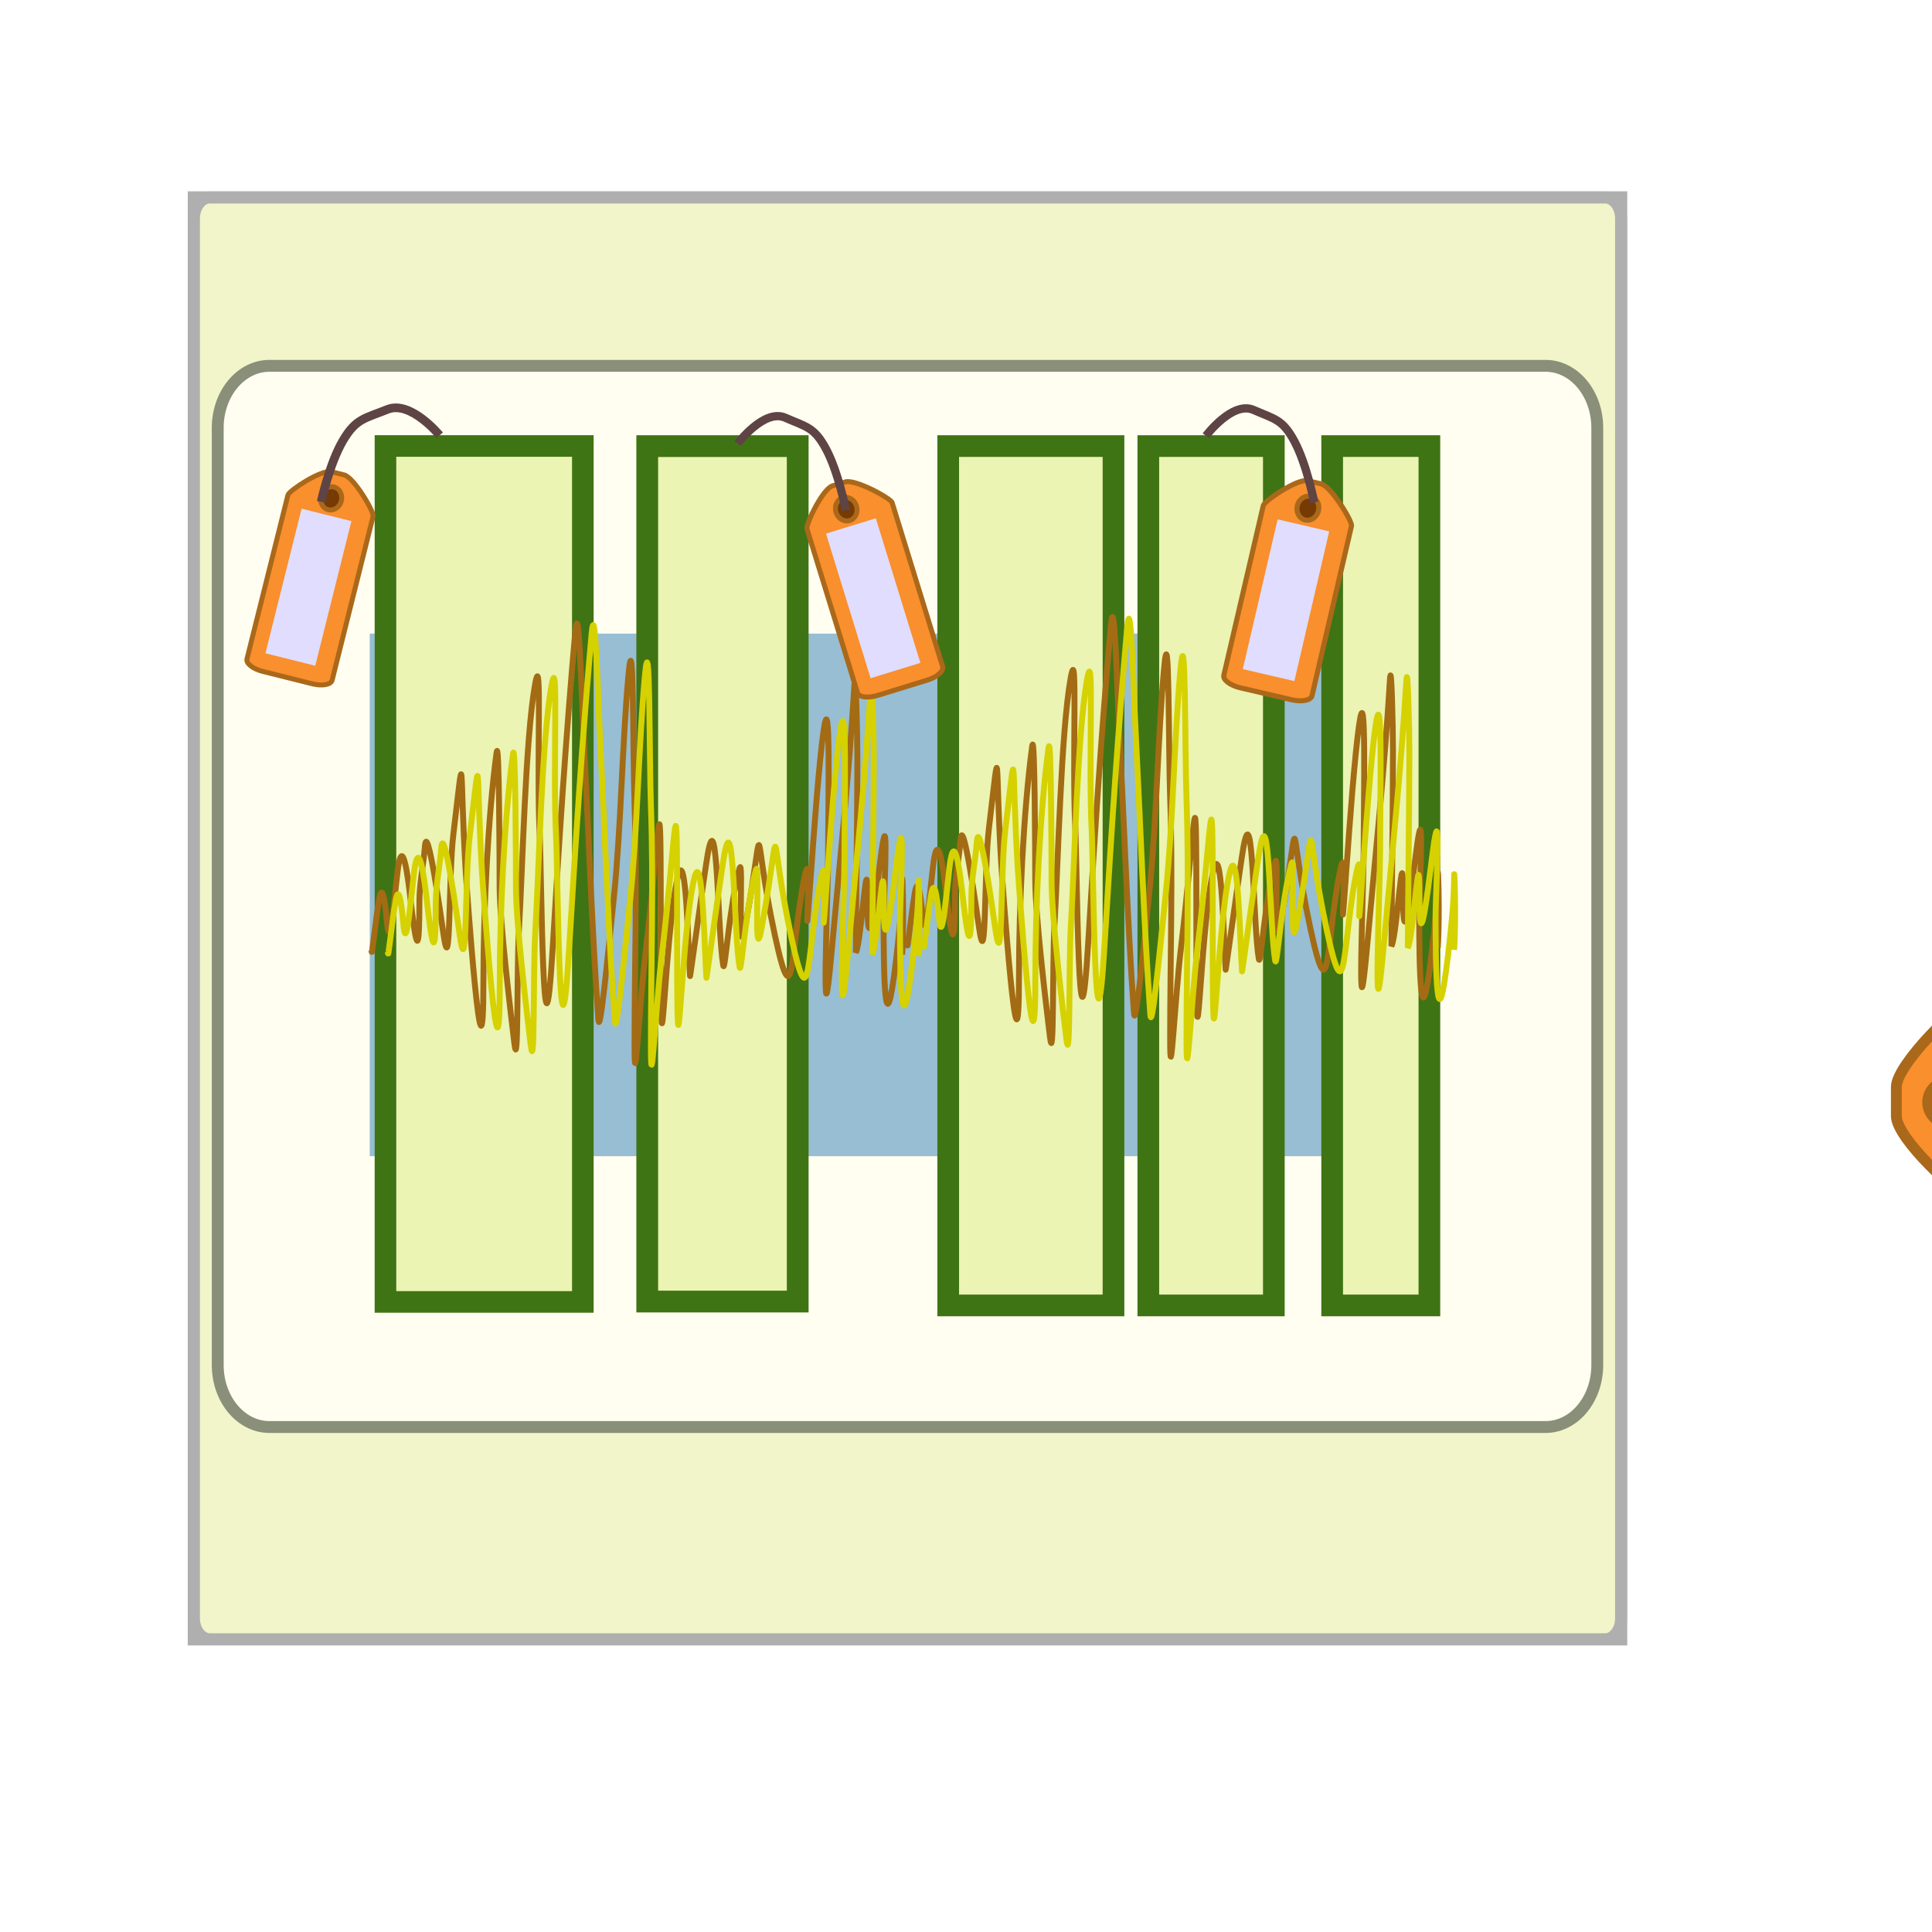
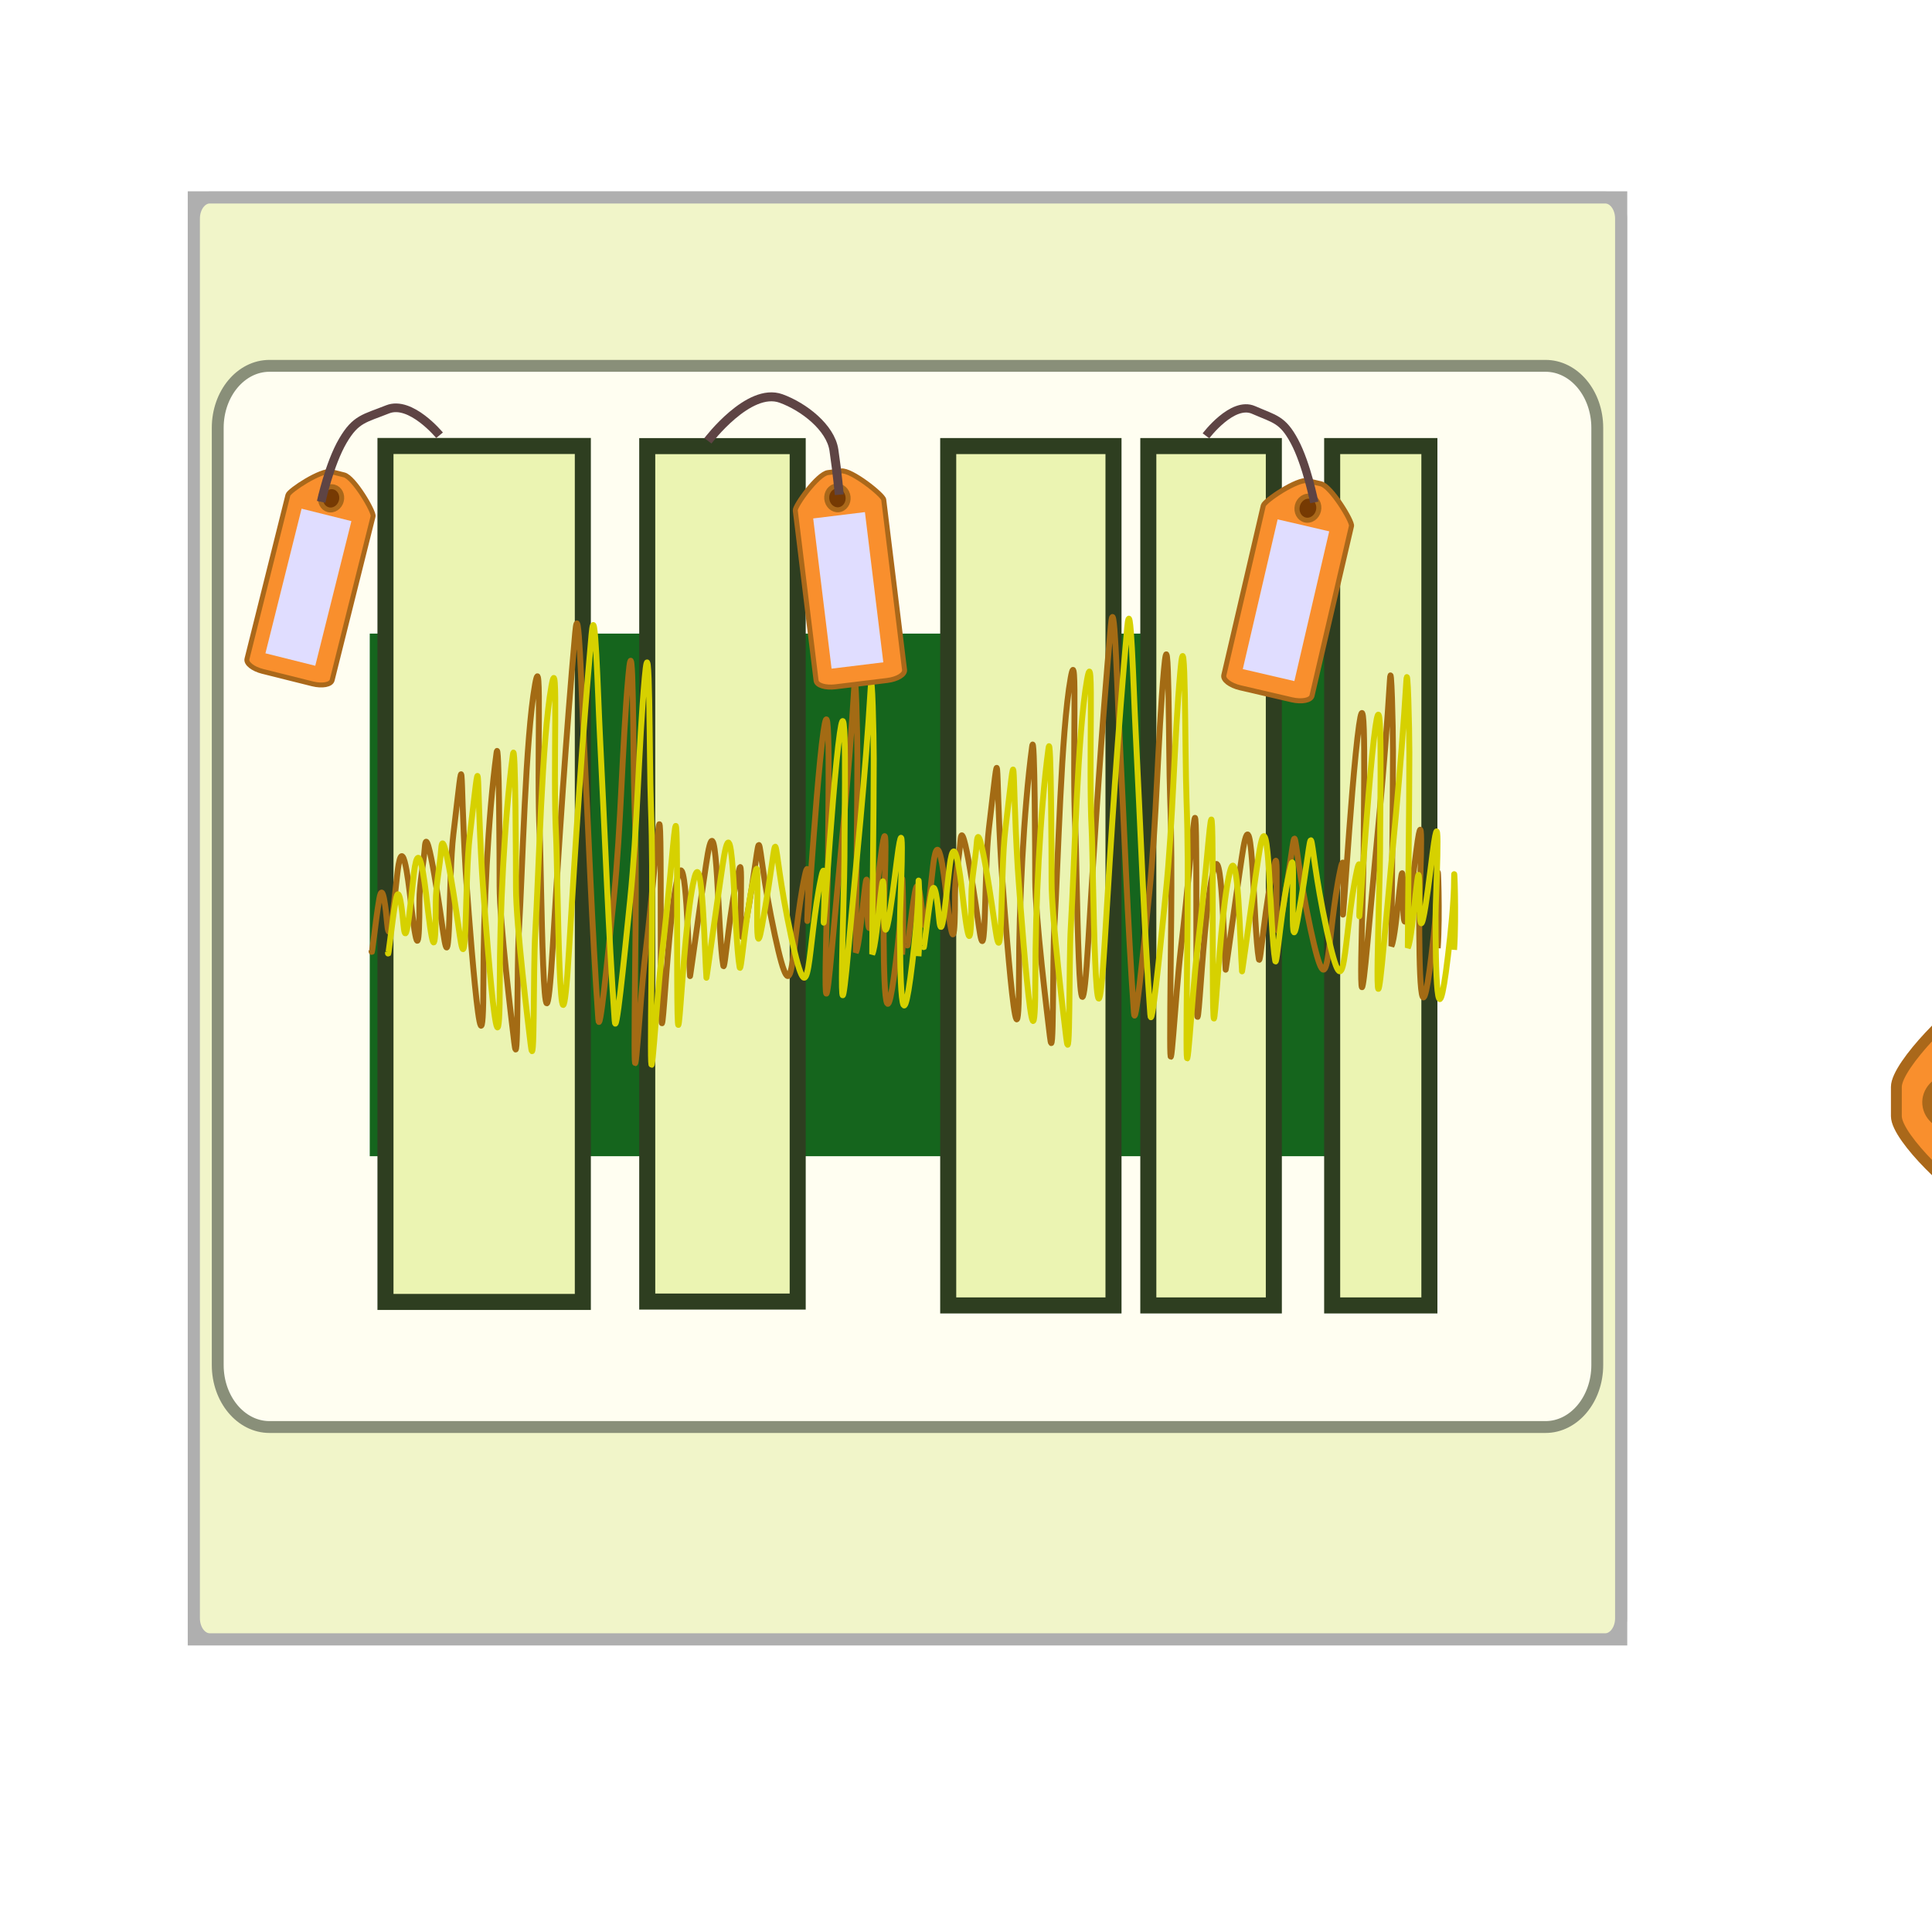
<svg xmlns="http://www.w3.org/2000/svg" width="800pt" height="800pt" id="svg2" version="1.0">
  <defs id="defs4" />
  <g id="layer1" style="display:inline">
    <rect style="opacity:1;color:#000000;fill:#afafaf;fill-opacity:1;fill-rule:evenodd;stroke:#afafaf;stroke-width:6.845;stroke-linecap:square;stroke-linejoin:miter;marker:none;marker-start:none;marker-mid:none;marker-end:none;stroke-miterlimit:4;stroke-dasharray:none;stroke-dashoffset:0;stroke-opacity:1;visibility:visible;display:inline;overflow:visible" id="rect1345" width="787.919" height="796" x="107.076" y="109.045" rx="0" ry="0" />
    <rect style="opacity:1;color:#000000;fill:#f1f5c9;fill-opacity:1;fill-rule:evenodd;stroke:#afafaf;stroke-width:6.595;stroke-linecap:round;stroke-linejoin:round;marker:none;marker-start:none;marker-mid:none;marker-end:none;stroke-miterlimit:4;stroke-dasharray:none;stroke-dashoffset:0;stroke-opacity:1;visibility:visible;display:inline;overflow:visible" id="rect2283" width="787.919" height="796" x="107.076" y="109.045" rx="8.772" ry="11.608" />
    <rect style="opacity:1;color:#000000;fill:#fffef1;fill-opacity:1;fill-rule:evenodd;stroke:#898f79;stroke-width:6.55;stroke-linecap:round;stroke-linejoin:round;marker:none;marker-start:none;marker-mid:none;marker-end:none;stroke-miterlimit:4;stroke-dasharray:none;stroke-dashoffset:0;stroke-opacity:1;visibility:visible;display:inline;overflow:visible" id="rect1400" width="761.655" height="585.888" x="120.208" y="201.98" rx="28.571" ry="34.235" />
-     <rect style="fill:#97bed2;fill-opacity:1;stroke:none;stroke-width:11.466;stroke-miterlimit:4;stroke-dasharray:none;stroke-opacity:1" id="rect1311" width="583.112" height="288.531" x="204.143" y="349.813" />
-     <rect style="fill:#ebf4b2;fill-opacity:1;stroke:#3f7414;stroke-width:11.97;stroke-miterlimit:4;stroke-dasharray:none;stroke-opacity:1" id="rect2236" width="69.3" height="474.457" x="633.992" y="246.278" />
-     <rect style="fill:#ebf4b2;fill-opacity:1;stroke:#3f7414;stroke-width:11.97;stroke-miterlimit:4;stroke-dasharray:none;stroke-opacity:1" id="rect2234" width="53.676" height="474.457" x="735.496" y="246.278" />
-     <rect style="fill:#ebf4b2;fill-opacity:1;stroke:#3f7414;stroke-width:11.921;stroke-miterlimit:4;stroke-dasharray:none;stroke-opacity:1" id="rect2240" width="108.964" height="472.575" x="212.821" y="246.229" />
-     <rect style="fill:#ebf4b2;fill-opacity:1;stroke:#3f7414;stroke-width:12.02;stroke-miterlimit:4;stroke-dasharray:none;stroke-opacity:1" id="rect2242" width="83.073" height="472.295" x="357.341" y="246.303" />
-     <rect style="fill:#ebf4b2;fill-opacity:1;stroke:#3f7414;stroke-width:11.97;stroke-miterlimit:4;stroke-dasharray:none;stroke-opacity:1" id="rect2244" width="91.255" height="474.457" x="523.512" y="246.278" />
+     <rect style="fill:#15651d;fill-opacity:1;stroke:none;stroke-width:11.466;stroke-miterlimit:4;stroke-dasharray:none;stroke-opacity:1" id="rect1311" width="583.112" height="288.531" x="204.143" y="349.813" />
+     <rect style="fill:#ebf4b2;fill-opacity:1;stroke:#2e3e20;stroke-width:8.858;stroke-miterlimit:4;stroke-dasharray:none;stroke-opacity:1;stroke-dashoffset:0" id="rect2236" width="69.3" height="474.457" x="633.992" y="246.278" />
+     <rect style="fill:#ebf4b2;fill-opacity:1;stroke:#2e3e20;stroke-width:8.858;stroke-miterlimit:4;stroke-dasharray:none;stroke-opacity:1;stroke-dashoffset:0" id="rect2234" width="53.676" height="474.457" x="735.496" y="246.278" />
+     <rect style="fill:#ebf4b2;fill-opacity:1;stroke:#2e3e20;stroke-width:8.858;stroke-miterlimit:4;stroke-dasharray:none;stroke-opacity:1;stroke-dashoffset:0" id="rect2240" width="108.964" height="472.575" x="212.821" y="246.229" />
+     <rect style="fill:#ebf4b2;fill-opacity:1;stroke:#2e3e20;stroke-width:8.858;stroke-miterlimit:4;stroke-dasharray:none;stroke-opacity:1;stroke-dashoffset:0" id="rect2242" width="83.073" height="472.295" x="357.341" y="246.303" />
+     <rect style="fill:#ebf4b2;fill-opacity:1;stroke:#2e3e20;stroke-width:8.858;stroke-miterlimit:4;stroke-dasharray:none;stroke-opacity:1;stroke-dashoffset:0" id="rect2244" width="91.255" height="474.457" x="523.512" y="246.278" />
    <g id="g2188" transform="matrix(1.178065,0,0,1.210302,201.7635,184.7941)">
      <path id="path1319" d="M 2.887,280.81 C 2.887,285.83 4.649,267.356 6.5,257.336 C 8.148,248.419 9.65,263.067 10.114,268.095 C 11.611,284.297 14.176,249.041 15.535,241.687 C 18.077,227.925 20.84,255.42 21.678,262.227 C 24.293,283.461 25.292,279.894 25.292,258.314 C 25.292,250.144 27.24,241.726 27.821,233.863 C 28.859,219.824 35.768,268.069 36.494,272.985 C 40.085,297.278 38.822,247.238 41.192,227.994 C 46.697,183.301 43.998,196.286 46.974,244.621 C 47.364,250.955 55.286,359.616 55.286,294.503 C 55.286,263.361 57.387,220.003 61.429,190.828 C 62.7,181.652 62.875,242.727 62.875,251.468 C 62.875,268.406 68.721,314.585 69.741,322.867 C 71.735,339.057 70.872,288.841 71.909,272.007 C 73.663,243.517 74.928,184.264 79.498,159.53 C 82.945,140.866 80.075,197.855 81.666,227.994 C 82.466,243.159 83.147,354.565 87.809,278.854 C 90.724,231.514 94.091,181.501 98.289,136.056 C 100.001,117.518 101.218,163.184 102.264,183.003 C 104.453,224.473 106.22,272.729 109.13,312.108 C 109.78,320.895 113.331,286.01 116.358,257.336 C 119.877,223.998 120.222,188.111 123.224,155.617 C 125.795,127.775 125.301,192.277 126.115,214.301 C 127.43,249.904 126.115,287.857 126.115,323.845 C 126.115,351.177 128.404,305.261 131.174,282.766 C 138.09,226.612 138.401,185.92 138.401,276.898 C 138.401,364.493 140.015,273.281 146.352,247.556 C 150.368,231.251 151.321,282.649 152.134,292.547 C 152.182,293.14 159.057,244.314 160.445,236.797 C 165.049,211.877 165.049,273.456 167.673,287.656 C 168.472,291.982 170.454,260.992 175.261,243.643 C 177.459,235.713 173.842,292.408 178.152,269.073 C 187.905,216.279 180.786,223.897 191.885,273.963 C 201.257,316.242 199.168,277.298 205.978,246.577 C 209.91,228.843 204.56,302.936 208.869,244.621 C 210.228,226.227 212.601,194.916 214.651,181.047 C 218.158,157.318 216.819,216.319 216.819,237.775 C 216.819,254.331 213.16,339.004 218.626,279.832 C 222.347,239.554 226.588,201.396 229.106,160.508 C 229.764,149.818 230.551,181.946 230.551,192.784 C 230.551,216.006 229.829,268.837 229.829,281.788 C 232.47,277.084 235.249,228.292 235.249,258.314 C 235.249,293.227 240.534,243.847 242.115,233.863 C 245.283,213.856 242.838,258.61 242.838,267.117 C 242.838,290.373 243.313,328.787 248.62,285.7 C 249.879,275.481 251.511,260.749 251.511,250.49 C 251.511,240.072 252.597,268.071 251.511,282.766" style="fill:none;fill-opacity:1;fill-rule:evenodd;stroke:#a36b14;stroke-width:2.773;stroke-linecap:butt;stroke-linejoin:miter;stroke-miterlimit:4;stroke-dasharray:none;stroke-opacity:1" />
      <path id="path2231" d="M 253.899,277.893 C 253.899,282.913 255.662,264.439 257.513,254.419 C 259.16,245.502 260.662,260.15 261.126,265.178 C 262.623,281.38 265.189,246.124 266.547,238.77 C 269.089,225.008 271.852,252.503 272.69,259.31 C 275.306,280.544 276.304,276.977 276.304,255.397 C 276.304,247.228 278.253,238.81 278.834,230.946 C 279.871,216.907 286.78,265.152 287.507,270.068 C 291.097,294.361 289.834,244.321 292.204,225.077 C 297.709,180.384 295.01,193.369 297.986,241.704 C 298.377,248.039 306.298,356.699 306.298,291.586 C 306.298,260.444 308.399,217.086 312.441,187.911 C 313.713,178.735 313.887,239.81 313.887,248.551 C 313.887,265.49 319.733,311.668 320.753,319.95 C 322.747,336.14 321.885,285.924 322.921,269.09 C 324.676,240.6 325.941,181.347 330.51,156.613 C 333.958,137.95 331.087,194.938 332.678,225.077 C 333.479,240.242 334.159,351.648 338.822,275.937 C 341.737,228.597 345.104,178.584 349.301,133.139 C 351.014,114.601 352.23,160.267 353.276,180.086 C 355.465,221.556 357.233,269.812 360.143,309.191 C 360.792,317.978 364.343,283.093 367.37,254.419 C 370.889,221.081 371.235,185.194 374.236,152.7 C 376.808,124.858 376.313,189.36 377.127,211.384 C 378.442,246.987 377.127,284.94 377.127,320.928 C 377.127,348.26 379.416,302.344 382.186,279.849 C 389.102,223.695 389.414,183.003 389.414,273.981 C 389.414,361.576 391.027,270.364 397.364,244.639 C 401.38,228.334 402.333,279.732 403.146,289.63 C 403.195,290.223 410.069,241.397 411.457,233.88 C 416.061,208.96 416.062,270.54 418.685,284.739 C 419.484,289.065 421.466,258.075 426.274,240.726 C 428.471,232.796 424.854,289.491 429.165,266.156 C 438.918,213.362 431.798,220.981 442.897,271.046 C 452.269,313.325 450.18,274.381 456.99,243.661 C 460.922,225.926 455.572,300.019 459.881,241.704 C 461.241,223.311 463.614,191.999 465.663,178.13 C 469.17,154.401 467.832,213.402 467.832,234.858 C 467.832,251.414 464.173,336.087 469.638,276.915 C 473.359,236.637 477.6,198.479 480.118,157.591 C 480.777,146.901 481.564,179.029 481.564,189.867 C 481.564,213.089 480.841,265.921 480.841,278.871 C 483.482,274.167 486.262,225.375 486.262,255.397 C 486.262,290.31 491.547,240.931 493.128,230.946 C 496.296,210.939 493.85,255.693 493.85,264.2 C 493.85,287.456 494.326,325.87 499.632,282.783 C 500.891,272.564 502.523,257.832 502.523,247.573 C 502.523,237.155 503.609,265.154 502.523,279.849" style="fill:none;fill-opacity:1;fill-rule:evenodd;stroke:#a36b14;stroke-width:2.773;stroke-linecap:butt;stroke-linejoin:miter;stroke-miterlimit:4;stroke-dasharray:none;stroke-opacity:1" />
    </g>
    <g id="g2192" transform="matrix(1.178065,0,0,1.210302,210.8028,185.7133)" style="stroke:#d6d100;stroke-opacity:1">
      <path id="path2194" d="M 2.887,280.81 C 2.887,285.83 4.649,267.356 6.5,257.336 C 8.148,248.419 9.65,263.067 10.114,268.095 C 11.611,284.297 14.176,249.041 15.535,241.687 C 18.077,227.925 20.84,255.42 21.678,262.227 C 24.293,283.461 25.292,279.894 25.292,258.314 C 25.292,250.144 27.24,241.726 27.821,233.863 C 28.859,219.824 35.768,268.069 36.494,272.985 C 40.085,297.278 38.822,247.238 41.192,227.994 C 46.697,183.301 43.998,196.286 46.974,244.621 C 47.364,250.955 55.286,359.616 55.286,294.503 C 55.286,263.361 57.387,220.003 61.429,190.828 C 62.7,181.652 62.875,242.727 62.875,251.468 C 62.875,268.406 68.721,314.585 69.741,322.867 C 71.735,339.057 70.872,288.841 71.909,272.007 C 73.663,243.517 74.928,184.264 79.498,159.53 C 82.945,140.866 80.075,197.855 81.666,227.994 C 82.466,243.159 83.147,354.565 87.809,278.854 C 90.724,231.514 94.091,181.501 98.289,136.056 C 100.001,117.518 101.218,163.184 102.264,183.003 C 104.453,224.473 106.22,272.729 109.13,312.108 C 109.78,320.895 113.331,286.01 116.358,257.336 C 119.877,223.998 120.222,188.111 123.224,155.617 C 125.795,127.775 125.301,192.277 126.115,214.301 C 127.43,249.904 126.115,287.857 126.115,323.845 C 126.115,351.177 128.404,305.261 131.174,282.766 C 138.09,226.612 138.401,185.92 138.401,276.898 C 138.401,364.493 140.015,273.281 146.352,247.556 C 150.368,231.251 151.321,282.649 152.134,292.547 C 152.182,293.14 159.057,244.314 160.445,236.797 C 165.049,211.877 165.049,273.456 167.673,287.656 C 168.472,291.982 170.454,260.992 175.261,243.643 C 177.459,235.713 173.842,292.408 178.152,269.073 C 187.905,216.279 180.786,223.897 191.885,273.963 C 201.257,316.242 199.168,277.298 205.978,246.577 C 209.91,228.843 204.56,302.936 208.869,244.621 C 210.228,226.227 212.601,194.916 214.651,181.047 C 218.158,157.318 216.819,216.319 216.819,237.775 C 216.819,254.331 213.16,339.004 218.626,279.832 C 222.347,239.554 226.588,201.396 229.106,160.508 C 229.764,149.818 230.551,181.946 230.551,192.784 C 230.551,216.006 229.829,268.837 229.829,281.788 C 232.47,277.084 235.249,228.292 235.249,258.314 C 235.249,293.227 240.534,243.847 242.115,233.863 C 245.283,213.856 242.838,258.61 242.838,267.117 C 242.838,290.373 243.313,328.787 248.62,285.7 C 249.879,275.481 251.511,260.749 251.511,250.49 C 251.511,240.072 252.597,268.071 251.511,282.766" style="fill:none;fill-opacity:1;fill-rule:evenodd;stroke:#d6d100;stroke-width:2.773;stroke-linecap:butt;stroke-linejoin:miter;stroke-miterlimit:4;stroke-dasharray:none;stroke-opacity:1" />
      <path id="path2196" d="M 253.899,277.893 C 253.899,282.913 255.662,264.439 257.513,254.419 C 259.16,245.502 260.662,260.15 261.126,265.178 C 262.623,281.38 265.189,246.124 266.547,238.77 C 269.089,225.008 271.852,252.503 272.69,259.31 C 275.306,280.544 276.304,276.977 276.304,255.397 C 276.304,247.228 278.253,238.81 278.834,230.946 C 279.871,216.907 286.78,265.152 287.507,270.068 C 291.097,294.361 289.834,244.321 292.204,225.077 C 297.709,180.384 295.01,193.369 297.986,241.704 C 298.377,248.039 306.298,356.699 306.298,291.586 C 306.298,260.444 308.399,217.086 312.441,187.911 C 313.713,178.735 313.887,239.81 313.887,248.551 C 313.887,265.49 319.733,311.668 320.753,319.95 C 322.747,336.14 321.885,285.924 322.921,269.09 C 324.676,240.6 325.941,181.347 330.51,156.613 C 333.958,137.95 331.087,194.938 332.678,225.077 C 333.479,240.242 334.159,351.648 338.822,275.937 C 341.737,228.597 345.104,178.584 349.301,133.139 C 351.014,114.601 352.23,160.267 353.276,180.086 C 355.465,221.556 357.233,269.812 360.143,309.191 C 360.792,317.978 364.343,283.093 367.37,254.419 C 370.889,221.081 371.235,185.194 374.236,152.7 C 376.808,124.858 376.313,189.36 377.127,211.384 C 378.442,246.987 377.127,284.94 377.127,320.928 C 377.127,348.26 379.416,302.344 382.186,279.849 C 389.102,223.695 389.414,183.003 389.414,273.981 C 389.414,361.576 391.027,270.364 397.364,244.639 C 401.38,228.334 402.333,279.732 403.146,289.63 C 403.195,290.223 410.069,241.397 411.457,233.88 C 416.061,208.96 416.062,270.54 418.685,284.739 C 419.484,289.065 421.466,258.075 426.274,240.726 C 428.471,232.796 424.854,289.491 429.165,266.156 C 438.918,213.362 431.798,220.981 442.897,271.046 C 452.269,313.325 450.18,274.381 456.99,243.661 C 460.922,225.926 455.572,300.019 459.881,241.704 C 461.241,223.311 463.614,191.999 465.663,178.13 C 469.17,154.401 467.832,213.402 467.832,234.858 C 467.832,251.414 464.173,336.087 469.638,276.915 C 473.359,236.637 477.6,198.479 480.118,157.591 C 480.777,146.901 481.564,179.029 481.564,189.867 C 481.564,213.089 480.841,265.921 480.841,278.871 C 483.482,274.167 486.262,225.375 486.262,255.397 C 486.262,290.31 491.547,240.931 493.128,230.946 C 496.296,210.939 493.85,255.693 493.85,264.2 C 493.85,287.456 494.326,325.87 499.632,282.783 C 500.891,272.564 502.523,257.832 502.523,247.573 C 502.523,237.155 503.609,265.154 502.523,279.849" style="fill:none;fill-opacity:1;fill-rule:evenodd;stroke:#d6d100;stroke-width:2.773;stroke-linecap:butt;stroke-linejoin:miter;stroke-miterlimit:4;stroke-dasharray:none;stroke-opacity:1" />
    </g>
    <flowRoot xml:space="preserve" id="flowRoot1380" transform="translate(-23.57375,686.9037)">
      <flowRegion id="flowRegion1382">
        <rect id="rect1384" width="733.371" height="107.076" x="169.706" y="107.025" />
      </flowRegion>
      <flowPara id="flowPara1386" style="font-size:64px;font-style:normal;font-variant:normal;font-weight:normal;font-stretch:normal;text-align:start;line-height:125%;writing-mode:lr-tb;text-anchor:start;font-family:Bitstream Vera Sans">Clam Music Annotator</flowPara>
    </flowRoot>
    <flowRoot xml:space="preserve" id="flowRoot1388">
      <flowRegion id="flowRegion1390">
        <rect id="rect1392" width="282.843" height="50.508" x="533.361" y="254.507" />
      </flowRegion>
      <flowPara id="flowPara1394" />
    </flowRoot>
    <g id="g2306" transform="translate(67.14286,190)">
      <path id="rect2289" d="M 1020.254,363.604 L 1226.325,363.604 C 1231.921,363.604 1236.427,373.516 1236.427,385.827 L 1236.427,448.457 C 1236.427,460.768 1231.921,470.68 1226.325,470.68 L 1020.254,470.68 C 1014.658,470.68 979.848,438.545 979.848,426.233 L 979.848,410.071 C 979.848,397.759 1014.658,363.604 1020.254,363.604 z " style="color:#000000;fill:#f98f2d;fill-opacity:1;fill-rule:evenodd;stroke:#aa681a;stroke-width:6;stroke-linecap:round;stroke-linejoin:round;marker:none;marker-start:none;marker-mid:none;marker-end:none;stroke-miterlimit:4;stroke-dasharray:none;stroke-dashoffset:0;stroke-opacity:1;visibility:visible;display:inline;overflow:visible" />
      <rect ry="0" rx="0" y="387.848" x="1032.376" height="62.629" width="181.827" id="rect2291" style="opacity:1;color:#000000;fill:#e0ddff;fill-opacity:1;fill-rule:evenodd;stroke:none;stroke-width:11.97;stroke-linecap:round;stroke-linejoin:round;marker:none;marker-start:none;marker-mid:none;marker-end:none;stroke-miterlimit:4;stroke-dasharray:none;stroke-dashoffset:0;stroke-opacity:1;visibility:visible;display:inline;overflow:visible" />
      <path transform="translate(-65.71428,182.8571)" d="M 1091.215,233.499 A 14.286,12.857 0 1 1 1091.177,233.313" id="path2302" style="opacity:1;color:#000000;fill:#763a03;fill-opacity:1;fill-rule:evenodd;stroke:#aa681a;stroke-width:6;stroke-linecap:round;stroke-linejoin:round;marker:none;marker-start:none;marker-mid:none;marker-end:none;stroke-miterlimit:4;stroke-dasharray:none;stroke-dashoffset:0;stroke-opacity:1;visibility:visible;display:inline;overflow:visible" />
    </g>
    <g transform="matrix(-0.105757,0.454696,-0.454696,-0.105757,1019.394,-135.0396)" id="g2343">
      <path style="color:#000000;fill:#f98f2d;fill-opacity:1;fill-rule:evenodd;stroke:#aa681a;stroke-width:6;stroke-linecap:round;stroke-linejoin:round;marker:none;marker-start:none;marker-mid:none;marker-end:none;stroke-miterlimit:4;stroke-dasharray:none;stroke-dashoffset:0;stroke-opacity:1;visibility:visible;display:inline;overflow:visible" d="M 1020.254,363.604 L 1226.325,363.604 C 1231.921,363.604 1236.427,373.516 1236.427,385.827 L 1236.427,448.457 C 1236.427,460.768 1231.921,470.68 1226.325,470.68 L 1020.254,470.68 C 1014.658,470.68 979.848,438.545 979.848,426.233 L 979.848,410.071 C 979.848,397.759 1014.658,363.604 1020.254,363.604 z " id="path2345" />
      <rect style="opacity:1;color:#000000;fill:#e0ddff;fill-opacity:1;fill-rule:evenodd;stroke:none;stroke-width:11.97;stroke-linecap:round;stroke-linejoin:round;marker:none;marker-start:none;marker-mid:none;marker-end:none;stroke-miterlimit:4;stroke-dasharray:none;stroke-dashoffset:0;stroke-opacity:1;visibility:visible;display:inline;overflow:visible" id="rect2347" width="181.827" height="62.629" x="1032.376" y="387.848" rx="0" ry="0" />
      <path style="opacity:1;color:#000000;fill:#763a03;fill-opacity:1;fill-rule:evenodd;stroke:#aa681a;stroke-width:6;stroke-linecap:round;stroke-linejoin:round;marker:none;marker-start:none;marker-mid:none;marker-end:none;stroke-miterlimit:4;stroke-dasharray:none;stroke-dashoffset:0;stroke-opacity:1;visibility:visible;display:inline;overflow:visible" id="path2349" d="M 1091.215,233.499 A 14.286,12.857 0 1 1 1091.177,233.313" transform="translate(-65.71428,182.8571)" />
    </g>
-     <g transform="matrix(0.135351,0.439098,-0.439098,0.135351,514.1177,-219.6786)" id="g2351">
+     <g transform="matrix(5.580286e-2,0.456084,-0.456084,5.580286e-2,596.813,-209.7543)" id="g2351">
      <path style="color:#000000;fill:#f98f2d;fill-opacity:1;fill-rule:evenodd;stroke:#aa681a;stroke-width:6;stroke-linecap:round;stroke-linejoin:round;marker:none;marker-start:none;marker-mid:none;marker-end:none;stroke-miterlimit:4;stroke-dasharray:none;stroke-dashoffset:0;stroke-opacity:1;visibility:visible;display:inline;overflow:visible" d="M 1020.254,363.604 L 1226.325,363.604 C 1231.921,363.604 1236.427,373.516 1236.427,385.827 L 1236.427,448.457 C 1236.427,460.768 1231.921,470.68 1226.325,470.68 L 1020.254,470.68 C 1014.658,470.68 979.848,438.545 979.848,426.233 L 979.848,410.071 C 979.848,397.759 1014.658,363.604 1020.254,363.604 z " id="path2353" />
      <rect style="opacity:1;color:#000000;fill:#e0ddff;fill-opacity:1;fill-rule:evenodd;stroke:none;stroke-width:11.97;stroke-linecap:round;stroke-linejoin:round;marker:none;marker-start:none;marker-mid:none;marker-end:none;stroke-miterlimit:4;stroke-dasharray:none;stroke-dashoffset:0;stroke-opacity:1;visibility:visible;display:inline;overflow:visible" id="rect2355" width="181.827" height="62.629" x="1032.376" y="387.848" rx="0" ry="0" />
      <path style="opacity:1;color:#000000;fill:#763a03;fill-opacity:1;fill-rule:evenodd;stroke:#aa681a;stroke-width:6;stroke-linecap:round;stroke-linejoin:round;marker:none;marker-start:none;marker-mid:none;marker-end:none;stroke-miterlimit:4;stroke-dasharray:none;stroke-dashoffset:0;stroke-opacity:1;visibility:visible;display:inline;overflow:visible" id="path2357" d="M 1091.215,233.499 A 14.286,12.857 0 1 1 1091.177,233.313" transform="translate(-65.71428,182.8571)" />
    </g>
    <g transform="matrix(-0.109754,0.439198,-0.439198,-0.109754,477.6624,-123.1367)" id="g2359">
      <path style="color:#000000;fill:#f98f2d;fill-opacity:1;fill-rule:evenodd;stroke:#aa681a;stroke-width:6;stroke-linecap:round;stroke-linejoin:round;marker:none;marker-start:none;marker-mid:none;marker-end:none;stroke-miterlimit:4;stroke-dasharray:none;stroke-dashoffset:0;stroke-opacity:1;visibility:visible;display:inline;overflow:visible" d="M 1020.254,363.604 L 1226.325,363.604 C 1231.921,363.604 1236.427,373.516 1236.427,385.827 L 1236.427,448.457 C 1236.427,460.768 1231.921,470.68 1226.325,470.68 L 1020.254,470.68 C 1014.658,470.68 979.848,438.545 979.848,426.233 L 979.848,410.071 C 979.848,397.759 1014.658,363.604 1020.254,363.604 z " id="path2361" />
      <rect style="opacity:1;color:#000000;fill:#e0ddff;fill-opacity:1;fill-rule:evenodd;stroke:none;stroke-width:11.97;stroke-linecap:round;stroke-linejoin:round;marker:none;marker-start:none;marker-mid:none;marker-end:none;stroke-miterlimit:4;stroke-dasharray:none;stroke-dashoffset:0;stroke-opacity:1;visibility:visible;display:inline;overflow:visible" id="rect2363" width="181.827" height="62.629" x="1032.376" y="387.848" rx="0" ry="0" />
      <path style="opacity:1;color:#000000;fill:#763a03;fill-opacity:1;fill-rule:evenodd;stroke:#aa681a;stroke-width:6;stroke-linecap:round;stroke-linejoin:round;marker:none;marker-start:none;marker-mid:none;marker-end:none;stroke-miterlimit:4;stroke-dasharray:none;stroke-dashoffset:0;stroke-opacity:1;visibility:visible;display:inline;overflow:visible" id="path2365" d="M 1091.215,233.499 A 14.286,12.857 0 1 1 1091.177,233.313" transform="translate(-65.71428,182.8571)" />
    </g>
    <path style="fill:none;fill-opacity:0.75;fill-rule:evenodd;stroke:#5e4444;stroke-width:4.776;stroke-linecap:butt;stroke-linejoin:miter;stroke-miterlimit:4;stroke-dasharray:none;stroke-opacity:1" d="M 242.68,240.309 C 242.68,240.309 226.739,220.903 213.985,226.009 C 201.232,231.116 196.45,231.116 189.276,243.373 C 181.851,256.057 177.32,277.078 177.32,277.078" id="path2369" />
-     <path style="fill:none;fill-opacity:0.75;fill-rule:evenodd;stroke:#5e4444;stroke-width:4.568;stroke-linecap:butt;stroke-linejoin:miter;stroke-miterlimit:4;stroke-dasharray:none;stroke-opacity:1" d="M 407.253,244.907 C 407.253,244.907 421.833,225.501 433.498,230.608 C 445.162,235.715 449.536,235.715 456.097,247.971 C 462.888,260.656 467.033,281.677 467.033,281.677" id="path2371" />
+     <path style="fill:none;fill-opacity:0.75;fill-rule:evenodd;stroke:#5e4444;stroke-width:4.937;stroke-linecap:butt;stroke-linejoin:miter;stroke-miterlimit:4;stroke-dasharray:none;stroke-opacity:1" d="M 390.843,243.381 C 390.843,243.381 413.379,213.551 431.2,219.998 C 443.735,224.533 458.561,236.029 460.406,248.504 C 462.461,262.4 463.34,273.129 463.34,273.129" id="path2371" />
    <path style="fill:none;fill-opacity:0.75;fill-rule:evenodd;stroke:#5e4444;stroke-width:4.568;stroke-linecap:butt;stroke-linejoin:miter;stroke-miterlimit:4;stroke-dasharray:none;stroke-opacity:1" d="M 665.824,240.622 C 665.824,240.622 680.405,221.216 692.069,226.322 C 703.734,231.429 708.108,231.429 714.669,243.686 C 721.459,256.37 725.604,277.391 725.604,277.391" id="path2373" />
  </g>
</svg>
